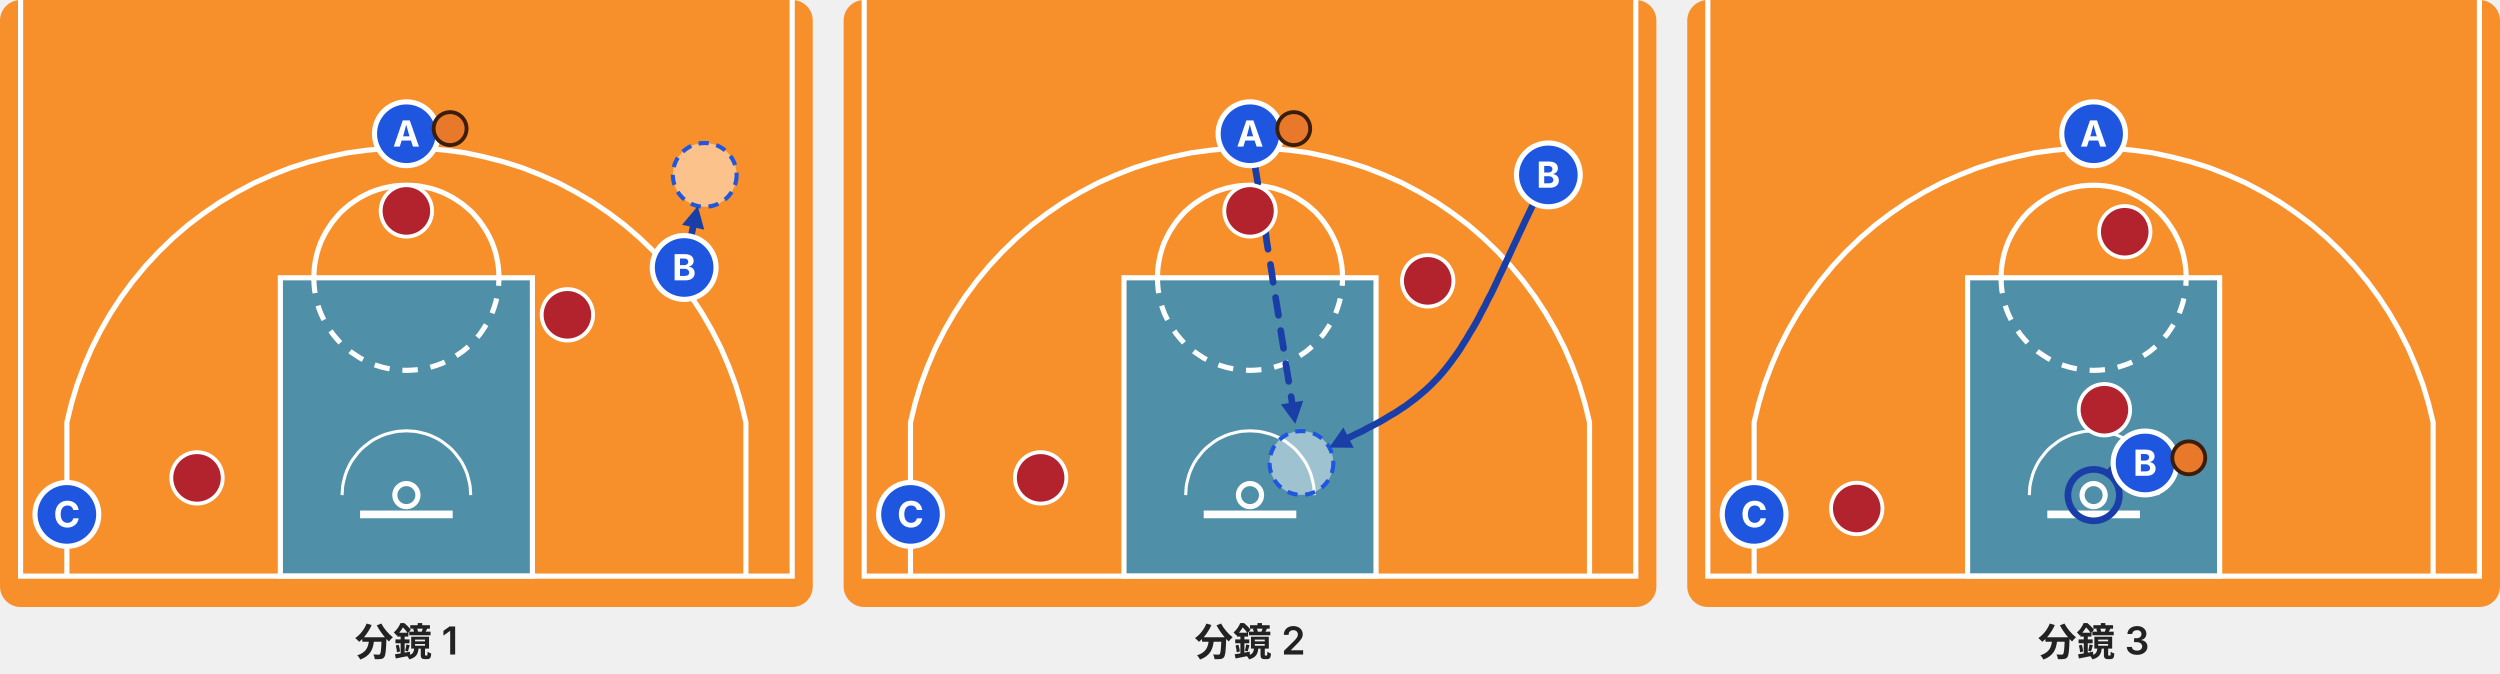
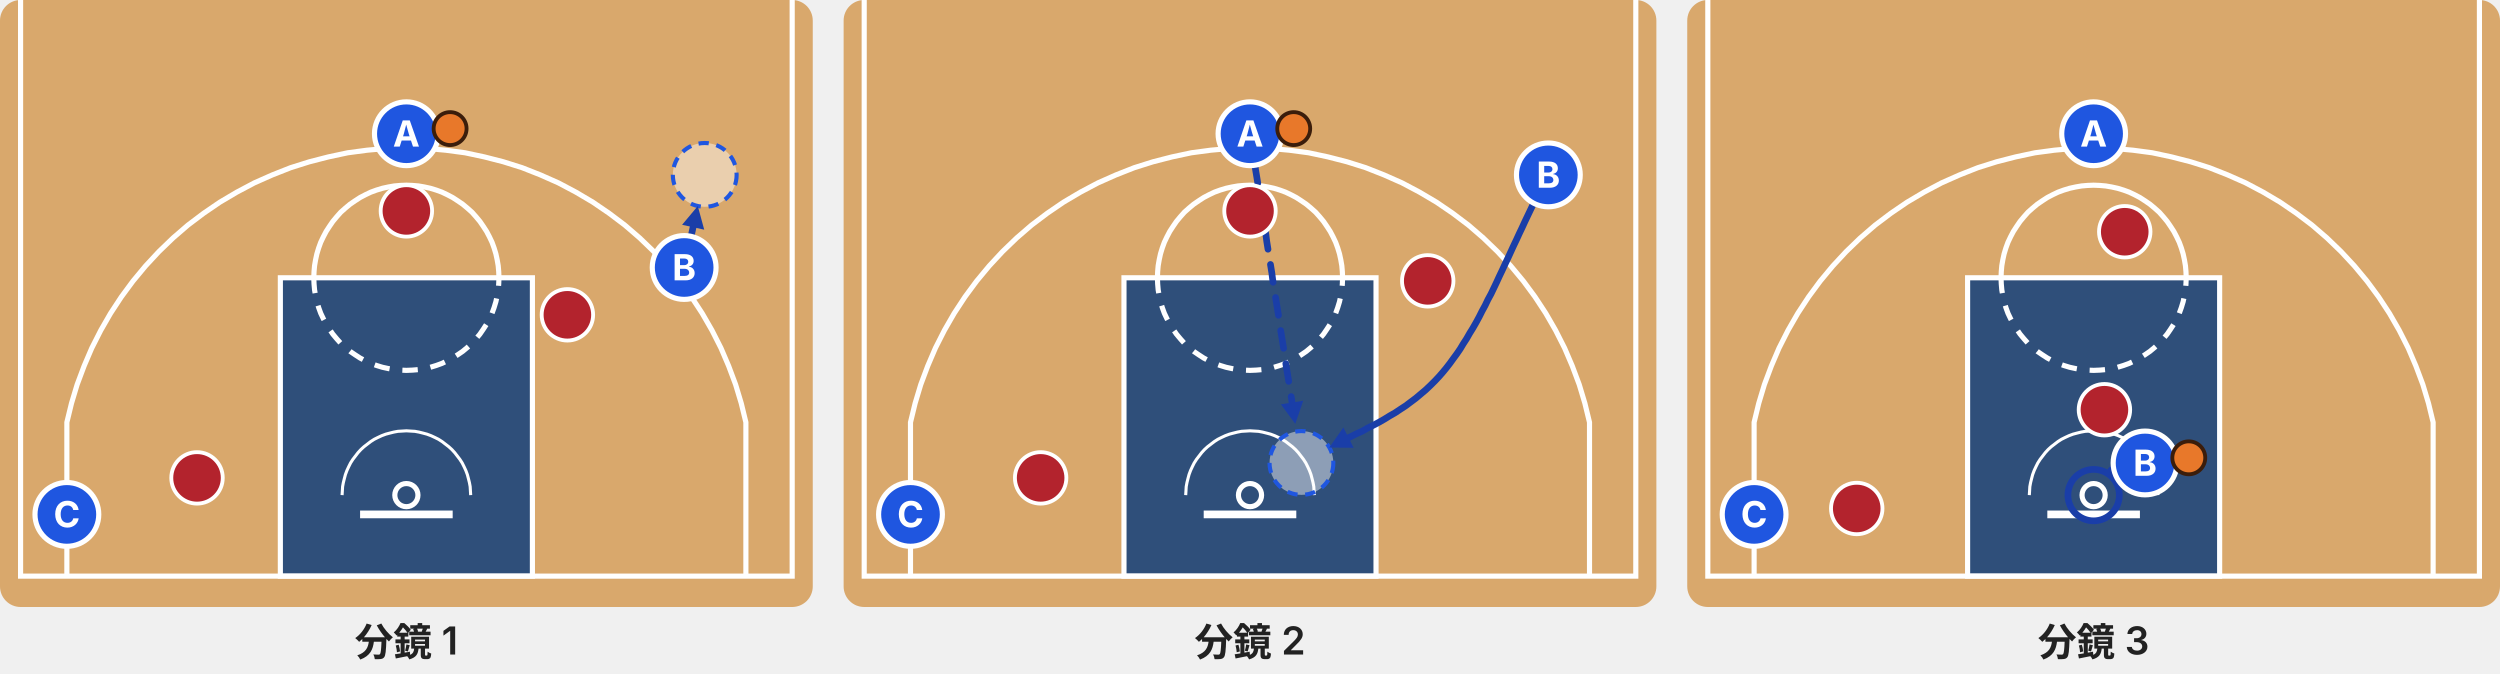
<svg xmlns="http://www.w3.org/2000/svg" viewBox="0 0 972.0 262.0" width="972.0" height="262.0" font-family="-apple-system, 'PingFang TC', 'Noto Sans TC', sans-serif">
  <g transform="translate(0,0)">
-     <rect width="316.0" height="236.0" rx="8" fill="#f7902b" />
-     <rect x="109.0" y="108.0" width="98.0" height="116.0" fill="#4f8fa8" stroke="#ffffff" stroke-width="2" />
+     <rect width="316.0" height="236.0" rx="8" fill="#d9a86c" />
+     <rect x="109.0" y="108.0" width="98.0" height="116.0" fill="#2f4f7a" stroke="#ffffff" stroke-width="2" />
    <polyline points="8.0,0.0 8.0,224.0 308.0,224.0 308.0,0.0" fill="none" stroke="#ffffff" stroke-width="2" />
    <polyline points="194.0,108.0 193.9,105.6 193.7,103.3 193.3,101.0 192.8,98.7 192.1,96.4 191.3,94.2 190.3,92.1 189.2,90.0 187.9,88.0 186.6,86.1 185.1,84.3 183.5,82.5 181.7,80.9 179.9,79.4 178.0,78.1 176.0,76.8 173.9,75.7 171.8,74.7 169.6,73.9 167.3,73.2 165.0,72.7 162.7,72.3 160.4,72.1 158.0,72.0 155.6,72.1 153.3,72.3 151.0,72.7 148.7,73.2 146.4,73.9 144.2,74.7 142.1,75.7 140.0,76.8 138.0,78.1 136.1,79.4 134.3,80.9 132.5,82.5 130.9,84.3 129.4,86.1 128.1,88.0 126.8,90.0 125.7,92.1 124.7,94.2 123.9,96.4 123.2,98.7 122.7,101.0 122.3,103.3 122.1,105.6 122.0,108.0" fill="none" stroke="#ffffff" stroke-width="2" />
    <polyline points="122.0,108.0 122.1,110.4 122.3,112.7 122.7,115.0 123.2,117.3 123.9,119.6 124.7,121.8 125.7,123.9 126.8,126.0 128.1,128.0 129.4,129.9 130.9,131.7 132.5,133.5 134.3,135.1 136.1,136.6 138.0,137.9 140.0,139.2 142.1,140.3 144.2,141.3 146.4,142.1 148.7,142.8 151.0,143.3 153.3,143.7 155.6,143.9 158.0,144.0 160.4,143.9 162.7,143.7 165.0,143.3 167.3,142.8 169.6,142.1 171.8,141.3 173.9,140.3 176.0,139.2 178.0,137.9 179.9,136.6 181.7,135.1 183.5,133.5 185.1,131.7 186.6,129.9 187.9,128.0 189.2,126.0 190.3,123.9 191.3,121.8 192.1,119.6 192.8,117.3 193.3,115.0 193.7,112.7 193.9,110.4 194.0,108.0" fill="none" stroke="#ffffff" stroke-width="2" stroke-dasharray="6 5" />
    <polyline points="290.0,224.0 290.0,164.2 288.2,156.8 286.0,149.5 283.3,142.3 280.3,135.3 276.8,128.4 273.0,121.8 268.8,115.4 264.3,109.3 259.4,103.4 254.2,97.8 248.7,92.5 242.9,87.5 236.8,82.9 230.5,78.6 223.9,74.7 217.1,71.1 210.1,68.0 203.0,65.2 195.7,62.9 188.3,61.0 180.8,59.4 173.3,58.4 165.6,57.7 158.0,57.5 150.4,57.7 142.7,58.4 135.2,59.4 127.7,61.0 120.3,62.9 113.0,65.2 105.9,68.0 98.9,71.1 92.1,74.7 85.5,78.6 79.2,82.9 73.1,87.5 67.3,92.5 61.8,97.8 56.6,103.4 51.7,109.3 47.2,115.4 43.0,121.8 39.2,128.4 35.7,135.3 32.7,142.3 30.0,149.5 27.8,156.8 26.0,164.2 26.0,224.0" fill="none" stroke="#ffffff" stroke-width="2" />
    <polyline points="183.0,192.5 182.9,190.9 182.8,189.2 182.5,187.6 182.1,186.0 181.7,184.5 181.1,182.9 180.4,181.4 179.7,180.0 178.8,178.6 177.8,177.3 176.8,176.0 175.7,174.8 174.5,173.7 173.2,172.7 171.9,171.7 170.5,170.8 169.1,170.1 167.6,169.4 166.0,168.8 164.5,168.4 162.9,168.0 161.3,167.7 159.6,167.6 158.0,167.5 156.4,167.6 154.7,167.7 153.1,168.0 151.5,168.4 150.0,168.8 148.4,169.4 146.9,170.1 145.5,170.8 144.1,171.7 142.8,172.7 141.5,173.7 140.3,174.8 139.2,176.0 138.2,177.3 137.2,178.6 136.3,180.0 135.6,181.4 134.9,182.9 134.3,184.5 133.9,186.0 133.5,187.6 133.2,189.2 133.1,190.9 133.0,192.5" fill="none" stroke="#ffffff" stroke-width="1.2" />
    <line x1="140.0" y1="200.0" x2="176.0" y2="200.0" stroke="#ffffff" stroke-width="3" />
    <circle cx="158.0" cy="192.5" r="4.5" fill="none" stroke="#ffffff" stroke-width="2" />
    <circle cx="274.0" cy="68.0" r="12.4" fill="#ffffff" fill-opacity="0.45" stroke="#1f56e0" stroke-width="1.6" stroke-dasharray="4 3" />
    <polyline points="268.7,91.9 269.2,89.6 269.7,87.2 269.8,86.7" fill="none" stroke="#1a3ea8" stroke-width="2.6" stroke-linecap="round" stroke-linejoin="round" />
    <polygon points="271.3,80.1 265.2,87.4 273.8,89.3" fill="#1a3ea8" />
    <circle cx="158.0" cy="82.0" r="10.0" fill="#b3232d" stroke="#fff" stroke-width="1.5" />
    <circle cx="220.6" cy="122.4" r="10.0" fill="#b3232d" stroke="#fff" stroke-width="1.5" />
    <circle cx="76.6" cy="185.8" r="10.0" fill="#b3232d" stroke="#fff" stroke-width="1.5" />
    <circle cx="158.0" cy="52.0" r="12.4" fill="#1f56e0" stroke="#fff" stroke-width="2" />
    <text x="158.0" y="57.0" font-size="14" font-weight="700" fill="#fff" text-anchor="middle">A</text>
    <circle cx="266.0" cy="104.0" r="12.4" fill="#1f56e0" stroke="#fff" stroke-width="2" />
    <text x="266.0" y="109.0" font-size="14" font-weight="700" fill="#fff" text-anchor="middle">B</text>
    <circle cx="26.0" cy="200.0" r="12.4" fill="#1f56e0" stroke="#fff" stroke-width="2" />
    <text x="26.0" y="205.0" font-size="14" font-weight="700" fill="#fff" text-anchor="middle">C</text>
    <circle cx="175.0" cy="50.0" r="6.4" fill="#e8782a" stroke="#3b1d0b" stroke-width="1.5" />
    <text x="158.0" y="255.0" font-size="15" font-weight="600" fill="#222" text-anchor="middle">分鏡 1</text>
  </g>
  <g transform="translate(328,0)">
-     <rect width="316.0" height="236.0" rx="8" fill="#f7902b" />
-     <rect x="109.0" y="108.0" width="98.0" height="116.0" fill="#4f8fa8" stroke="#ffffff" stroke-width="2" />
+     <rect width="316.0" height="236.0" rx="8" fill="#d9a86c" />
+     <rect x="109.0" y="108.0" width="98.0" height="116.0" fill="#2f4f7a" stroke="#ffffff" stroke-width="2" />
    <polyline points="8.0,0.0 8.0,224.0 308.0,224.0 308.0,0.0" fill="none" stroke="#ffffff" stroke-width="2" />
    <polyline points="194.0,108.0 193.9,105.6 193.7,103.3 193.3,101.0 192.8,98.7 192.1,96.4 191.3,94.2 190.3,92.1 189.2,90.0 187.9,88.0 186.6,86.1 185.1,84.3 183.5,82.5 181.7,80.9 179.9,79.4 178.0,78.1 176.0,76.8 173.9,75.7 171.8,74.7 169.6,73.9 167.3,73.2 165.0,72.7 162.7,72.3 160.4,72.1 158.0,72.0 155.6,72.1 153.3,72.3 151.0,72.7 148.7,73.2 146.4,73.9 144.2,74.7 142.1,75.7 140.0,76.8 138.0,78.1 136.1,79.4 134.3,80.9 132.5,82.5 130.9,84.3 129.4,86.1 128.1,88.0 126.8,90.0 125.7,92.1 124.7,94.2 123.9,96.4 123.2,98.7 122.7,101.0 122.3,103.3 122.1,105.6 122.0,108.0" fill="none" stroke="#ffffff" stroke-width="2" />
    <polyline points="122.0,108.0 122.1,110.4 122.3,112.7 122.7,115.0 123.2,117.3 123.9,119.6 124.7,121.8 125.7,123.9 126.8,126.0 128.1,128.0 129.4,129.9 130.9,131.7 132.5,133.5 134.3,135.1 136.1,136.6 138.0,137.9 140.0,139.2 142.1,140.3 144.2,141.3 146.4,142.1 148.7,142.8 151.0,143.3 153.3,143.7 155.6,143.9 158.0,144.0 160.4,143.9 162.7,143.7 165.0,143.3 167.3,142.8 169.6,142.1 171.8,141.3 173.9,140.3 176.0,139.2 178.0,137.9 179.9,136.6 181.7,135.1 183.5,133.5 185.1,131.7 186.6,129.9 187.9,128.0 189.2,126.0 190.3,123.9 191.3,121.8 192.1,119.6 192.8,117.3 193.3,115.0 193.7,112.7 193.9,110.4 194.0,108.0" fill="none" stroke="#ffffff" stroke-width="2" stroke-dasharray="6 5" />
    <polyline points="290.0,224.0 290.0,164.2 288.2,156.8 286.0,149.5 283.3,142.3 280.3,135.3 276.8,128.4 273.0,121.8 268.8,115.4 264.3,109.3 259.4,103.4 254.2,97.8 248.7,92.5 242.9,87.5 236.8,82.9 230.5,78.6 223.9,74.7 217.1,71.1 210.1,68.0 203.0,65.2 195.7,62.9 188.3,61.0 180.8,59.4 173.3,58.4 165.6,57.7 158.0,57.5 150.4,57.7 142.7,58.4 135.2,59.4 127.7,61.0 120.3,62.9 113.0,65.2 105.9,68.0 98.9,71.1 92.1,74.7 85.5,78.6 79.2,82.9 73.1,87.5 67.3,92.5 61.8,97.8 56.6,103.4 51.7,109.3 47.2,115.4 43.0,121.8 39.2,128.4 35.7,135.3 32.7,142.3 30.0,149.5 27.8,156.8 26.0,164.2 26.0,224.0" fill="none" stroke="#ffffff" stroke-width="2" />
    <polyline points="183.0,192.5 182.9,190.9 182.8,189.2 182.5,187.6 182.1,186.0 181.7,184.5 181.1,182.9 180.4,181.4 179.7,180.0 178.8,178.6 177.8,177.3 176.8,176.0 175.7,174.8 174.5,173.7 173.2,172.7 171.9,171.7 170.5,170.8 169.1,170.1 167.6,169.4 166.0,168.8 164.5,168.4 162.9,168.0 161.3,167.7 159.6,167.6 158.0,167.5 156.4,167.6 154.7,167.7 153.1,168.0 151.5,168.4 150.0,168.8 148.4,169.4 146.9,170.1 145.5,170.8 144.1,171.7 142.8,172.7 141.5,173.7 140.3,174.8 139.2,176.0 138.2,177.3 137.2,178.6 136.3,180.0 135.6,181.4 134.9,182.9 134.3,184.5 133.9,186.0 133.5,187.6 133.2,189.2 133.1,190.9 133.0,192.5" fill="none" stroke="#ffffff" stroke-width="1.2" />
    <line x1="140.0" y1="200.0" x2="176.0" y2="200.0" stroke="#ffffff" stroke-width="3" />
    <circle cx="158.0" cy="192.5" r="4.5" fill="none" stroke="#ffffff" stroke-width="2" />
    <circle cx="178.0" cy="180.0" r="12.4" fill="#ffffff" fill-opacity="0.45" stroke="#1f56e0" stroke-width="1.6" stroke-dasharray="4 3" />
    <polyline points="268.3,79.0 268.2,79.2 267.1,81.5 266.0,83.8 264.9,86.1 263.8,88.5 262.7,90.8 261.6,93.2 260.5,95.5 259.4,97.9 258.3,100.3 257.2,102.6 256.1,105.0 255.0,107.3 253.9,109.7 252.8,112.0 251.7,114.3 250.5,116.5 249.4,118.8 248.2,121.0 247.1,123.2 245.9,125.4 244.7,127.5 243.4,129.6 242.2,131.7 240.9,133.7 239.7,135.7 238.4,137.6 237.0,139.5 235.7,141.3 234.3,143.1 232.9,144.8 231.5,146.4 230.0,148.0 228.2,149.8 226.3,151.6 224.4,153.2 222.5,154.8 220.5,156.3 218.5,157.8 216.5,159.1 214.4,160.5 212.3,161.7 210.2,163.0 208.1,164.2 206.0,165.3 203.8,166.4 201.7,167.6 199.5,168.6 197.3,169.7 195.1,170.8 194.9,170.9" fill="none" stroke="#1a3ea8" stroke-width="2.6" stroke-linecap="round" stroke-linejoin="round" />
    <polygon points="188.8,174.0 198.3,174.1 194.3,166.2" fill="#1a3ea8" />
    <polyline points="159.9,64.3 159.9,64.3 160.3,66.8 160.7,69.2 161.1,71.7 161.5,74.2 161.8,76.6 162.2,79.1 162.6,81.5 163.0,84.0 163.4,86.5 163.8,88.9 164.2,91.4 164.5,93.8 164.9,96.3 165.3,98.8 165.7,101.2 166.1,103.7 166.5,106.2 166.8,108.6 167.2,111.1 167.6,113.5 168.0,116.0 168.4,118.5 168.8,120.9 169.2,123.4 169.5,125.8 169.9,128.3 170.3,130.8 170.7,133.2 171.1,135.7 171.5,138.2 171.8,140.6 172.2,143.1 172.6,145.5 173.0,148.0 173.4,150.5 173.8,152.9 174.2,155.4 174.5,157.8 174.6,158.1" fill="none" stroke="#1a3ea8" stroke-width="2.6" stroke-linecap="round" stroke-linejoin="round" stroke-dasharray="7 6" />
    <polygon points="175.6,164.8 178.7,155.8 170.0,157.2" fill="#1a3ea8" />
    <circle cx="158.0" cy="82.0" r="10.0" fill="#b3232d" stroke="#fff" stroke-width="1.5" />
    <circle cx="227.1" cy="109.2" r="10.0" fill="#b3232d" stroke="#fff" stroke-width="1.5" />
    <circle cx="76.6" cy="185.8" r="10.0" fill="#b3232d" stroke="#fff" stroke-width="1.5" />
    <circle cx="158.0" cy="52.0" r="12.4" fill="#1f56e0" stroke="#fff" stroke-width="2" />
    <text x="158.0" y="57.0" font-size="14" font-weight="700" fill="#fff" text-anchor="middle">A</text>
    <circle cx="274.0" cy="68.0" r="12.4" fill="#1f56e0" stroke="#fff" stroke-width="2" />
    <text x="274.0" y="73.0" font-size="14" font-weight="700" fill="#fff" text-anchor="middle">B</text>
    <circle cx="26.0" cy="200.0" r="12.4" fill="#1f56e0" stroke="#fff" stroke-width="2" />
    <text x="26.0" y="205.0" font-size="14" font-weight="700" fill="#fff" text-anchor="middle">C</text>
    <circle cx="175.0" cy="50.0" r="6.4" fill="#e8782a" stroke="#3b1d0b" stroke-width="1.5" />
    <text x="158.0" y="255.0" font-size="15" font-weight="600" fill="#222" text-anchor="middle">分鏡 2</text>
  </g>
  <g transform="translate(656,0)">
-     <rect width="316.0" height="236.0" rx="8" fill="#f7902b" />
-     <rect x="109.0" y="108.0" width="98.0" height="116.0" fill="#4f8fa8" stroke="#ffffff" stroke-width="2" />
+     <rect width="316.0" height="236.0" rx="8" fill="#d9a86c" />
+     <rect x="109.0" y="108.0" width="98.0" height="116.0" fill="#2f4f7a" stroke="#ffffff" stroke-width="2" />
    <polyline points="8.0,0.0 8.0,224.0 308.0,224.0 308.0,0.0" fill="none" stroke="#ffffff" stroke-width="2" />
    <polyline points="194.0,108.0 193.9,105.6 193.7,103.3 193.3,101.0 192.8,98.7 192.1,96.4 191.3,94.2 190.3,92.1 189.2,90.0 187.9,88.0 186.6,86.1 185.1,84.3 183.5,82.5 181.7,80.9 179.9,79.4 178.0,78.1 176.0,76.8 173.9,75.7 171.8,74.7 169.6,73.9 167.3,73.2 165.0,72.7 162.7,72.3 160.4,72.1 158.0,72.0 155.6,72.1 153.3,72.3 151.0,72.7 148.7,73.2 146.4,73.9 144.2,74.7 142.1,75.7 140.0,76.8 138.0,78.1 136.1,79.4 134.3,80.9 132.5,82.5 130.9,84.3 129.4,86.1 128.1,88.0 126.8,90.0 125.7,92.1 124.7,94.2 123.9,96.4 123.2,98.7 122.7,101.0 122.3,103.3 122.1,105.6 122.0,108.0" fill="none" stroke="#ffffff" stroke-width="2" />
    <polyline points="122.0,108.0 122.1,110.4 122.3,112.7 122.7,115.0 123.2,117.3 123.9,119.6 124.7,121.8 125.7,123.9 126.8,126.0 128.1,128.0 129.4,129.9 130.9,131.7 132.5,133.5 134.3,135.1 136.1,136.6 138.0,137.9 140.0,139.2 142.1,140.3 144.2,141.3 146.4,142.1 148.7,142.8 151.0,143.3 153.3,143.7 155.6,143.9 158.0,144.0 160.4,143.9 162.7,143.7 165.0,143.3 167.3,142.8 169.6,142.1 171.8,141.3 173.9,140.3 176.0,139.2 178.0,137.9 179.9,136.6 181.7,135.1 183.5,133.5 185.1,131.7 186.6,129.9 187.9,128.0 189.2,126.0 190.3,123.9 191.3,121.8 192.1,119.6 192.8,117.3 193.3,115.0 193.7,112.7 193.9,110.4 194.0,108.0" fill="none" stroke="#ffffff" stroke-width="2" stroke-dasharray="6 5" />
    <polyline points="290.0,224.0 290.0,164.2 288.2,156.8 286.0,149.5 283.3,142.3 280.3,135.3 276.8,128.4 273.0,121.8 268.8,115.4 264.3,109.3 259.4,103.4 254.2,97.8 248.7,92.5 242.9,87.5 236.8,82.9 230.5,78.6 223.9,74.7 217.1,71.1 210.1,68.0 203.0,65.2 195.7,62.9 188.3,61.0 180.8,59.4 173.3,58.4 165.6,57.7 158.0,57.5 150.4,57.7 142.7,58.4 135.2,59.4 127.7,61.0 120.3,62.9 113.0,65.2 105.9,68.0 98.9,71.1 92.1,74.7 85.5,78.6 79.2,82.9 73.1,87.5 67.3,92.5 61.8,97.8 56.6,103.4 51.7,109.3 47.2,115.4 43.0,121.8 39.2,128.4 35.7,135.3 32.7,142.3 30.0,149.5 27.8,156.8 26.0,164.2 26.0,224.0" fill="none" stroke="#ffffff" stroke-width="2" />
    <polyline points="183.0,192.5 182.9,190.9 182.8,189.2 182.5,187.6 182.1,186.0 181.7,184.5 181.1,182.9 180.4,181.4 179.7,180.0 178.8,178.6 177.8,177.3 176.8,176.0 175.7,174.8 174.5,173.7 173.2,172.7 171.9,171.7 170.5,170.8 169.1,170.1 167.6,169.4 166.0,168.8 164.5,168.4 162.9,168.0 161.3,167.7 159.6,167.6 158.0,167.5 156.4,167.6 154.7,167.7 153.1,168.0 151.5,168.4 150.0,168.8 148.4,169.4 146.9,170.1 145.5,170.8 144.1,171.7 142.8,172.7 141.5,173.7 140.3,174.8 139.2,176.0 138.2,177.3 137.2,178.6 136.3,180.0 135.6,181.4 134.9,182.9 134.3,184.5 133.9,186.0 133.5,187.6 133.2,189.2 133.1,190.9 133.0,192.5" fill="none" stroke="#ffffff" stroke-width="1.2" />
    <line x1="140.0" y1="200.0" x2="176.0" y2="200.0" stroke="#ffffff" stroke-width="3" />
    <circle cx="158.0" cy="192.5" r="4.5" fill="none" stroke="#ffffff" stroke-width="2" />
    <polyline points="165.9,182.6 165.8,182.6 164.2,183.9 163.8,184.4" fill="none" stroke="#1a3ea8" stroke-width="3.6" stroke-linecap="round" stroke-linejoin="round" stroke-dasharray="1 6" />
    <circle cx="158.0" cy="192.5" r="10.0" fill="none" stroke="#1a3ea8" stroke-width="2.6" />
    <circle cx="170.1" cy="90.1" r="10.0" fill="#b3232d" stroke="#fff" stroke-width="1.5" />
    <circle cx="162.2" cy="159.3" r="10.0" fill="#b3232d" stroke="#fff" stroke-width="1.5" />
    <circle cx="65.9" cy="197.7" r="10.0" fill="#b3232d" stroke="#fff" stroke-width="1.5" />
    <circle cx="158.0" cy="52.0" r="12.4" fill="#1f56e0" stroke="#fff" stroke-width="2" />
    <text x="158.0" y="57.0" font-size="14" font-weight="700" fill="#fff" text-anchor="middle">A</text>
    <circle cx="178.0" cy="180.0" r="12.4" fill="#1f56e0" stroke="#fff" stroke-width="2" />
    <text x="178.0" y="185.0" font-size="14" font-weight="700" fill="#fff" text-anchor="middle">B</text>
    <circle cx="26.0" cy="200.0" r="12.4" fill="#1f56e0" stroke="#fff" stroke-width="2" />
    <text x="26.0" y="205.0" font-size="14" font-weight="700" fill="#fff" text-anchor="middle">C</text>
    <circle cx="195.0" cy="178.0" r="6.4" fill="#e8782a" stroke="#3b1d0b" stroke-width="1.5" />
    <text x="158.0" y="255.0" font-size="15" font-weight="600" fill="#222" text-anchor="middle">分鏡 3</text>
  </g>
</svg>
